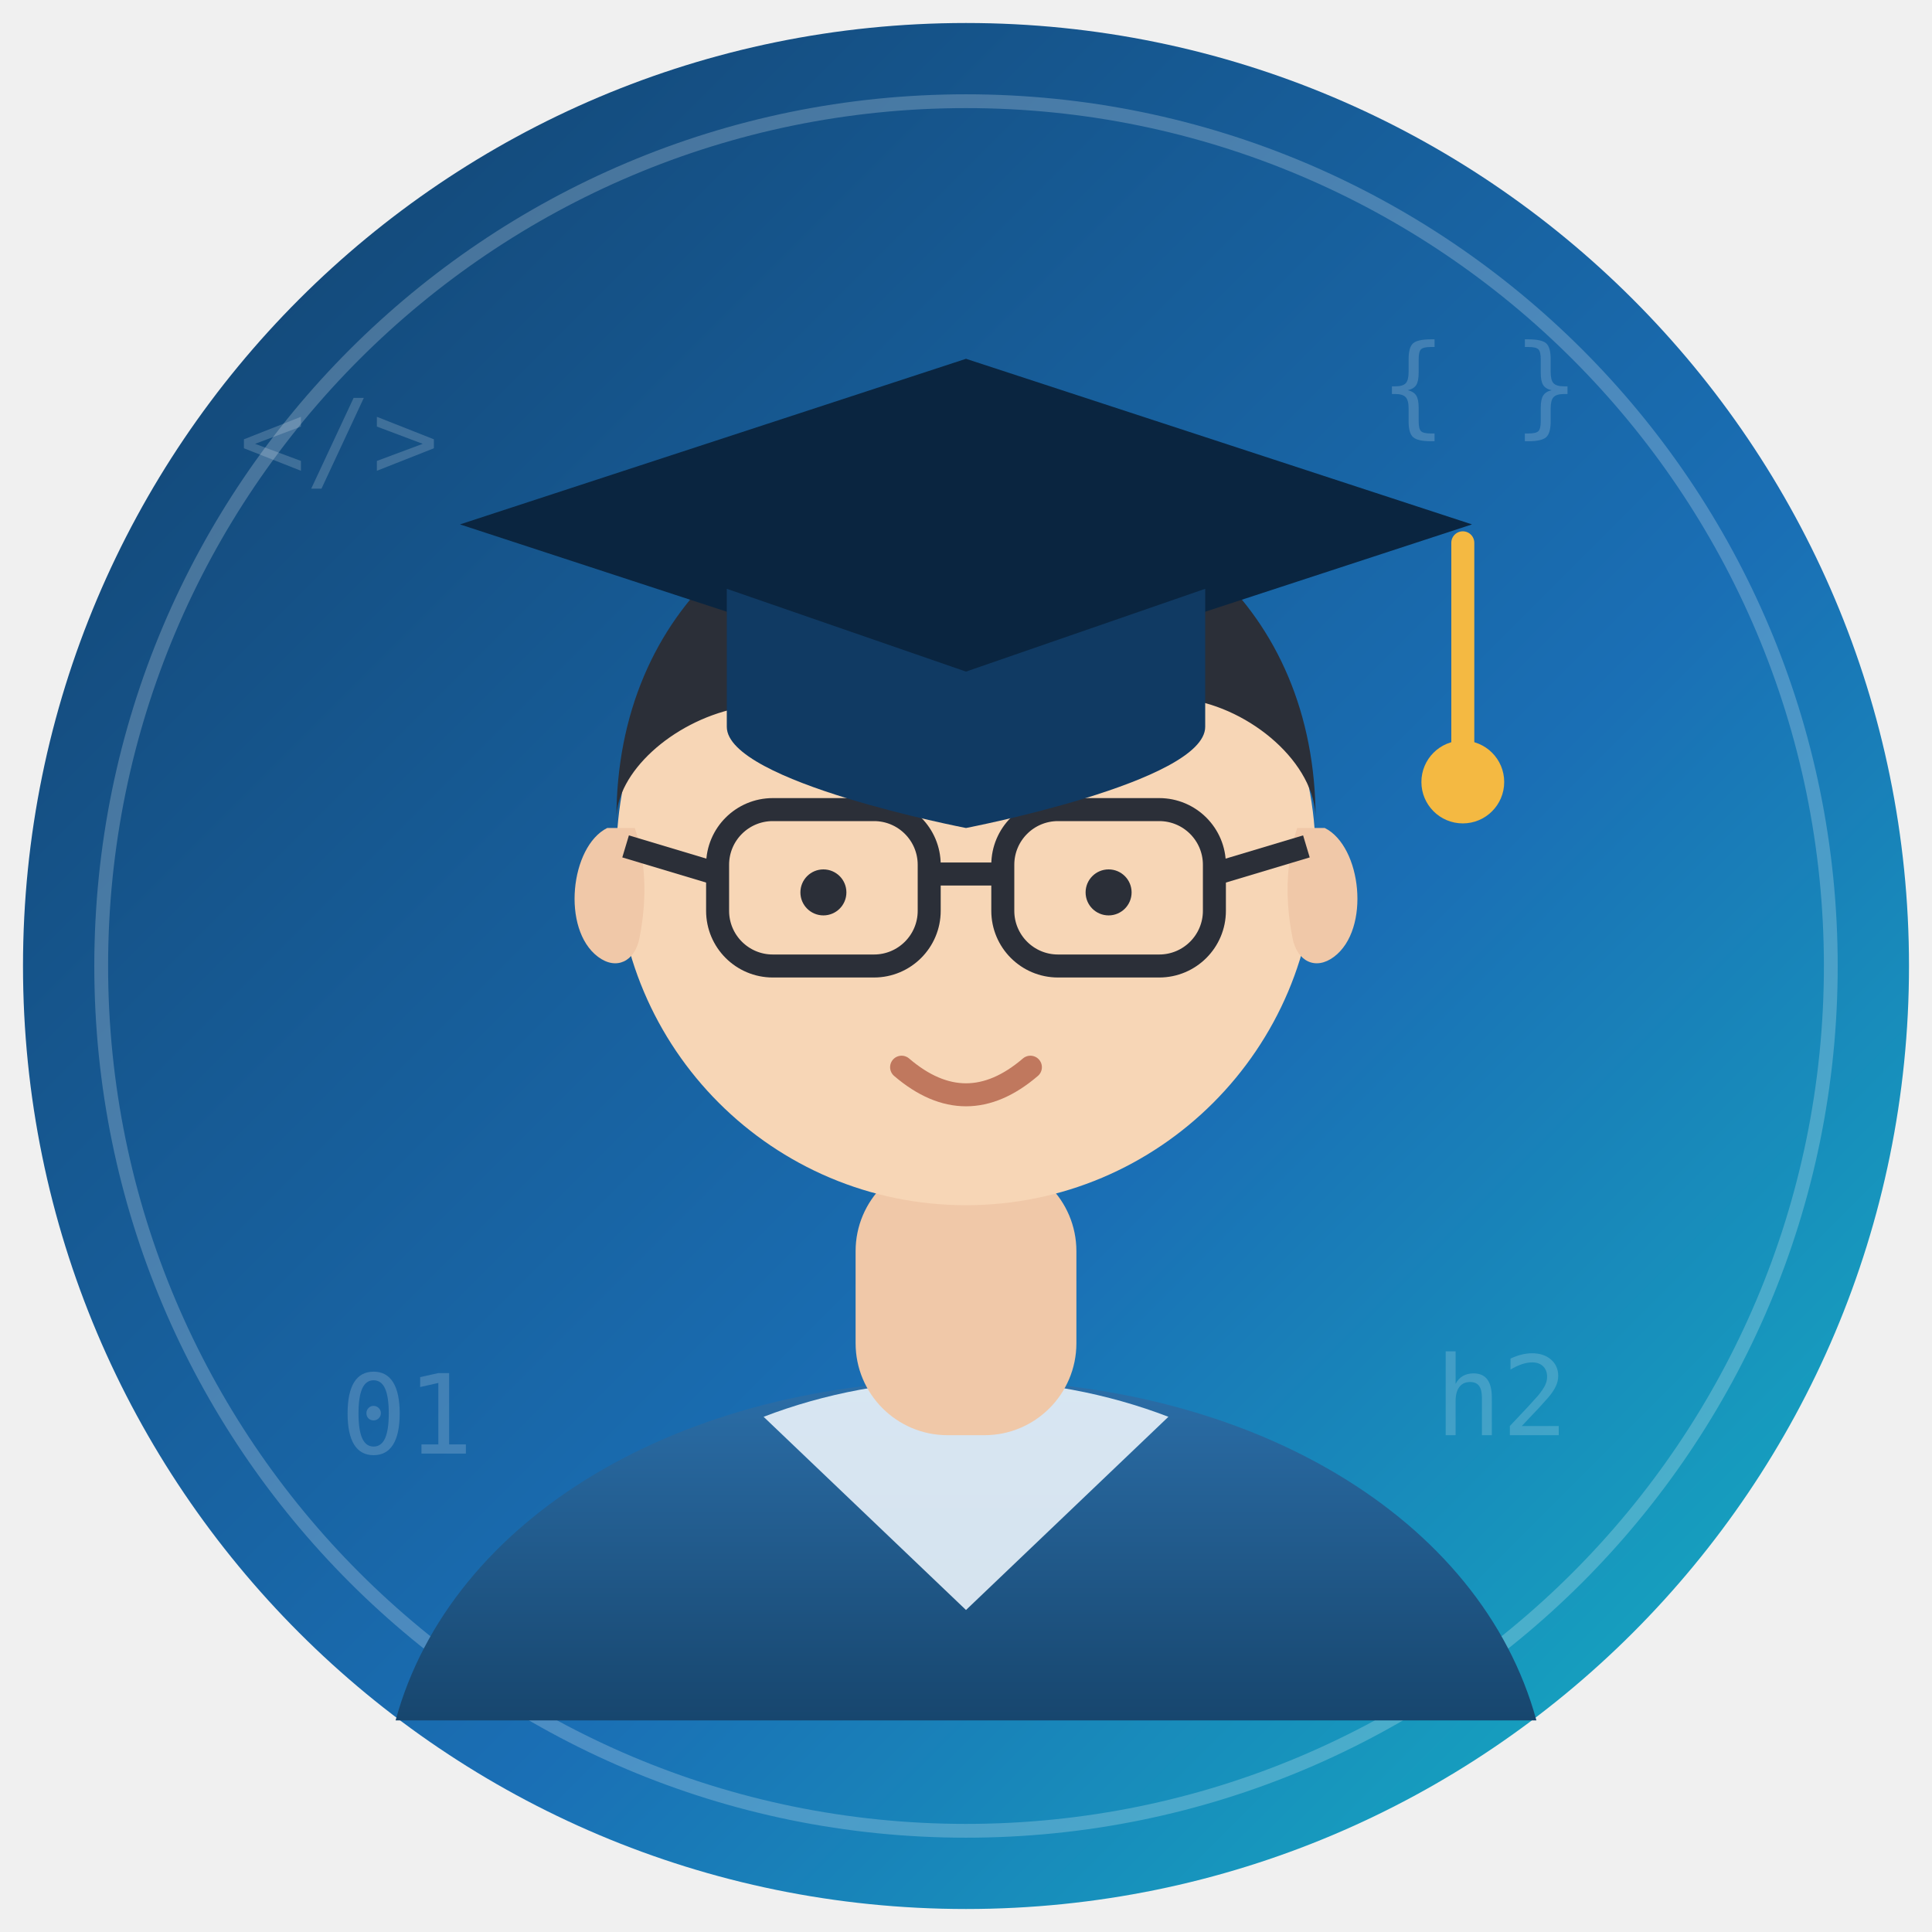
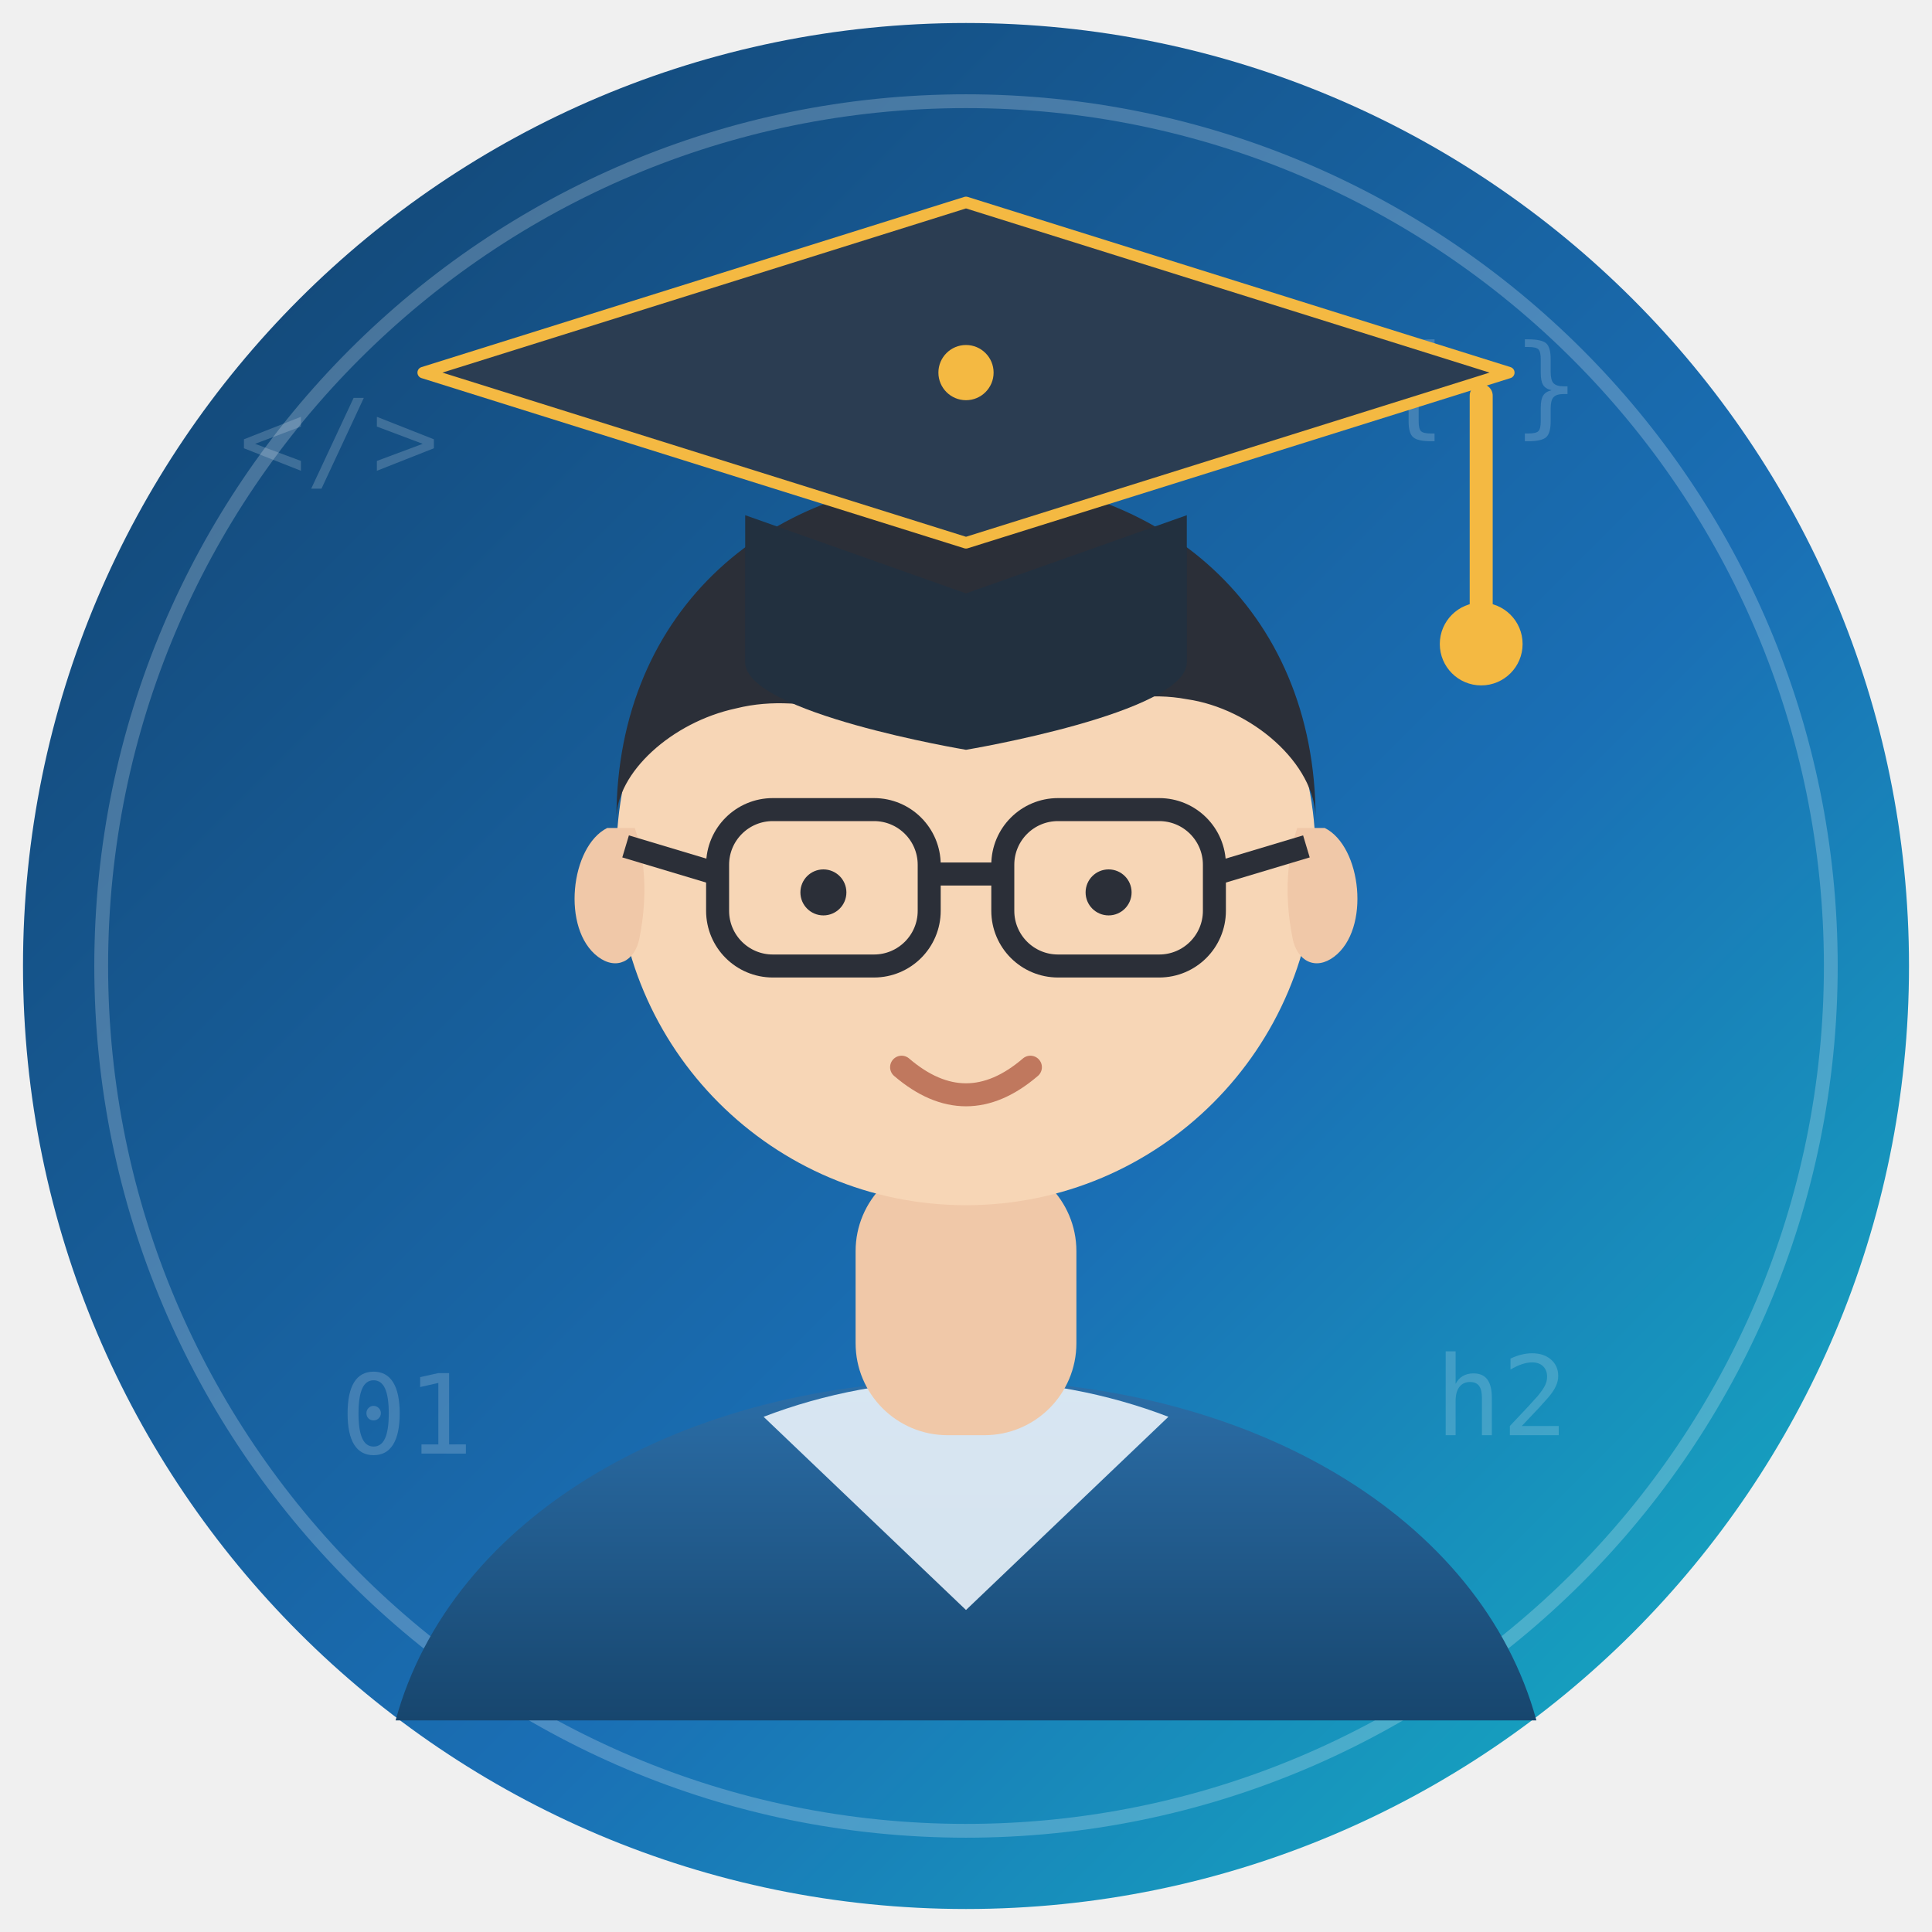
<svg xmlns="http://www.w3.org/2000/svg" width="420" height="420" viewBox="0 0 420 420">
  <defs>
    <linearGradient id="bg" x1="0" y1="0" x2="1" y2="1">
      <stop offset="0%" stop-color="#12406b" />
      <stop offset="60%" stop-color="#1a6fb5" />
      <stop offset="100%" stop-color="#14b8c4" />
    </linearGradient>
    <linearGradient id="shirt" x1="0" y1="0" x2="0" y2="1">
      <stop offset="0%" stop-color="#2b6ea8" />
      <stop offset="100%" stop-color="#17466e" />
    </linearGradient>
  </defs>
  <circle cx="210" cy="210" r="205" fill="url(#bg)" />
  <circle cx="210" cy="210" r="188" fill="none" stroke="#ffffff" stroke-opacity=".22" stroke-width="3" />
  <g fill="#ffffff" opacity=".18" font-family="Consolas,monospace" font-size="24">
    <text x="52" y="104">&lt;/&gt;</text>
    <text x="300" y="92">{ }</text>
    <text x="74" y="316">01</text>
    <text x="312" y="312">h2</text>
  </g>
  <path d="M210 300c-62 0-112 30-124 74h248c-12-44-62-74-124-74z" fill="url(#shirt)" />
  <path d="M210 300c-16 0-31 3-44 8l44 42 44-42c-13-5-28-8-44-8z" fill="#eaf3fb" opacity=".9" />
  <rect x="186" y="252" width="48" height="60" rx="20" fill="#f0c8a8" />
  <circle cx="210" cy="186" r="76" fill="#f7d6b6" />
  <path d="M134 178c0-46 34-74 76-74s76 28 76 74c0-12-14-24-28-26-16-3-28 6-48 6s-34-8-50-4c-14 3-26 14-26 24z" fill="#2b2f38" />
  <path d="M132 180c-8 4-10 22-2 28 4 3 8 1 9-4 2-10 1-18-1-24zM288 180c8 4 10 22 2 28-4 3-8 1-9-4-2-10-1-18 1-24z" fill="#f0c8a8" />
  <g fill="none" stroke="#2b2f38" stroke-width="5">
    <rect x="156" y="176" width="46" height="34" rx="12" />
    <rect x="218" y="176" width="46" height="34" rx="12" />
    <path d="M202 190h16M156 190l-20-6M264 190l20-6" />
  </g>
  <g fill="#2b2f38">
    <circle cx="179" cy="194" r="5" />
    <circle cx="241" cy="194" r="5" />
  </g>
  <path d="M196 232q14 12 28 0" fill="none" stroke="#c0785e" stroke-width="5" stroke-linecap="round" />
-   <path d="M210 78l110 36-110 36-110-36z" fill="#0a2540" />
-   <path d="M262 128v30c0 12-52 22-52 22s-52-10-52-22v-30l52 18z" fill="#103a63" />
-   <path d="M318 118v46" stroke="#f4b942" stroke-width="5" stroke-linecap="round" />
-   <circle cx="318" cy="170" r="9" fill="#f4b942" />
+   <path d="M210 44l118 37-118 37-118-37z" fill="#2b3d52" stroke="#f4b942" stroke-width="2.5" stroke-linejoin="round" />
+   <circle cx="210" cy="81" r="6" fill="#f4b942" />
+   <path d="M258 112v32c0 11-48 19-48 19s-48-8-48-19v-32l48 17z" fill="#22303f" />
+   <path d="M322 86v46" stroke="#f4b942" stroke-width="5" stroke-linecap="round" />
+   <circle cx="322" cy="140" r="9" fill="#f4b942" />
</svg>
